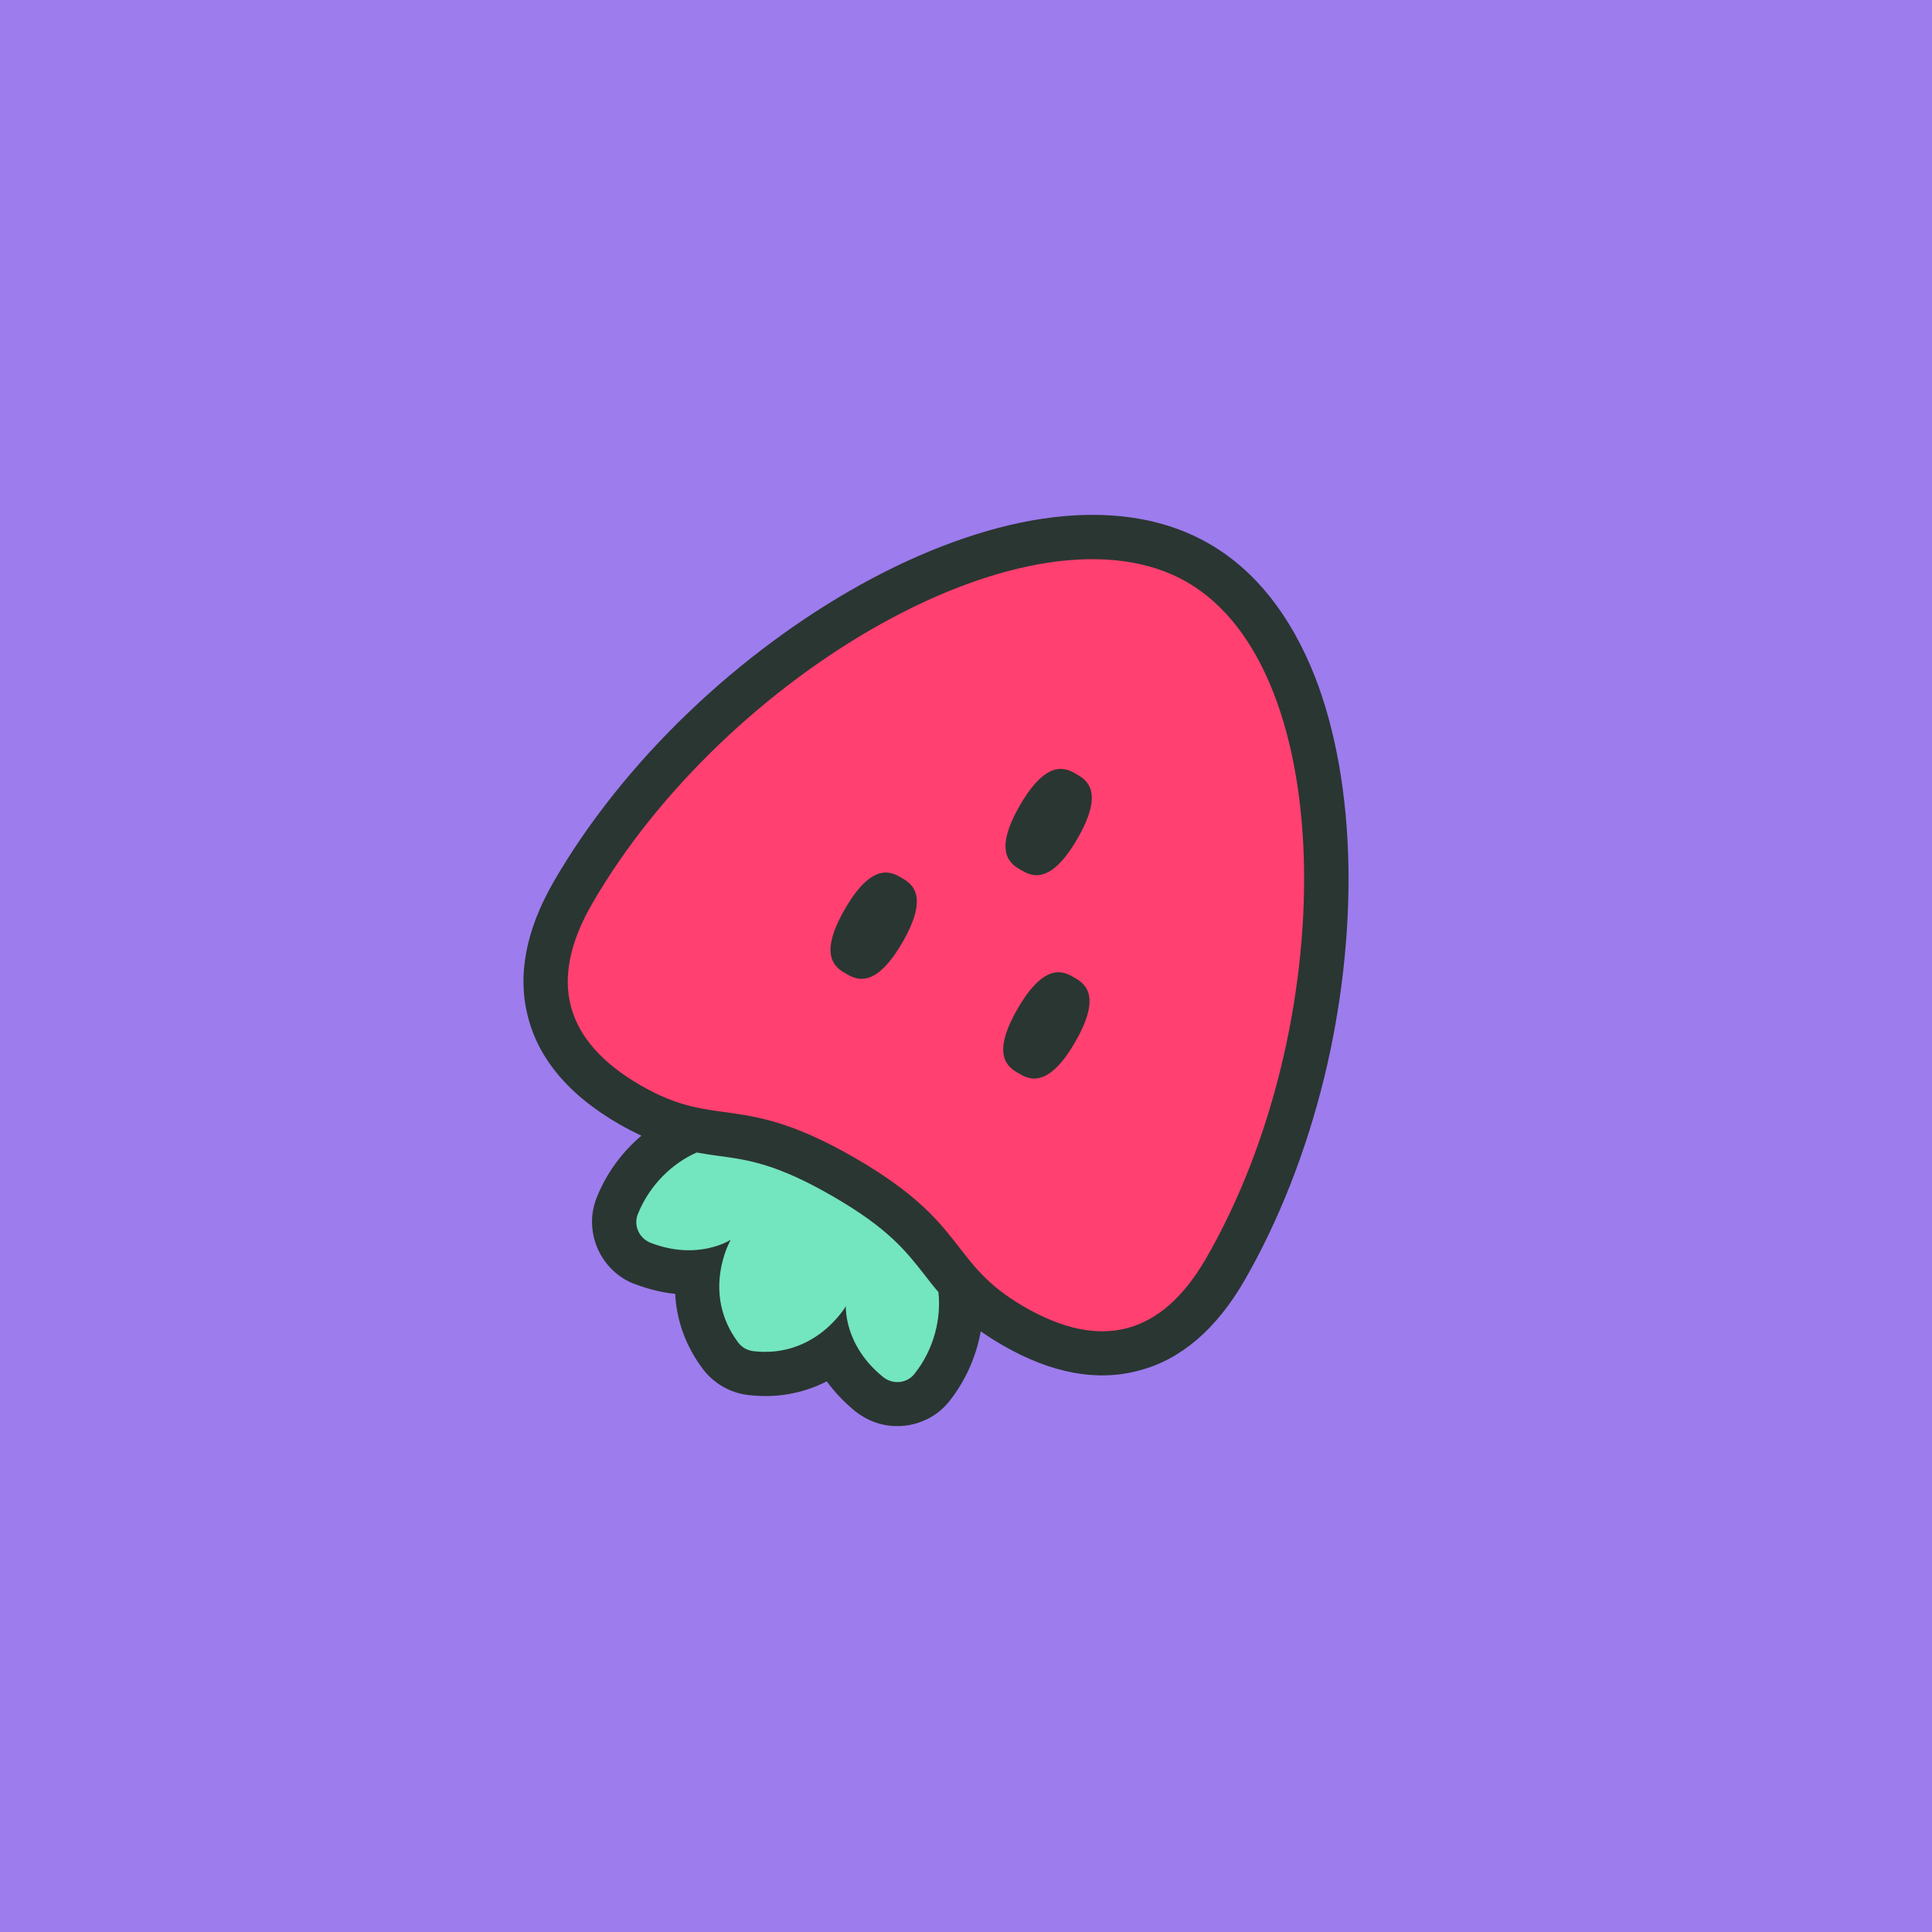
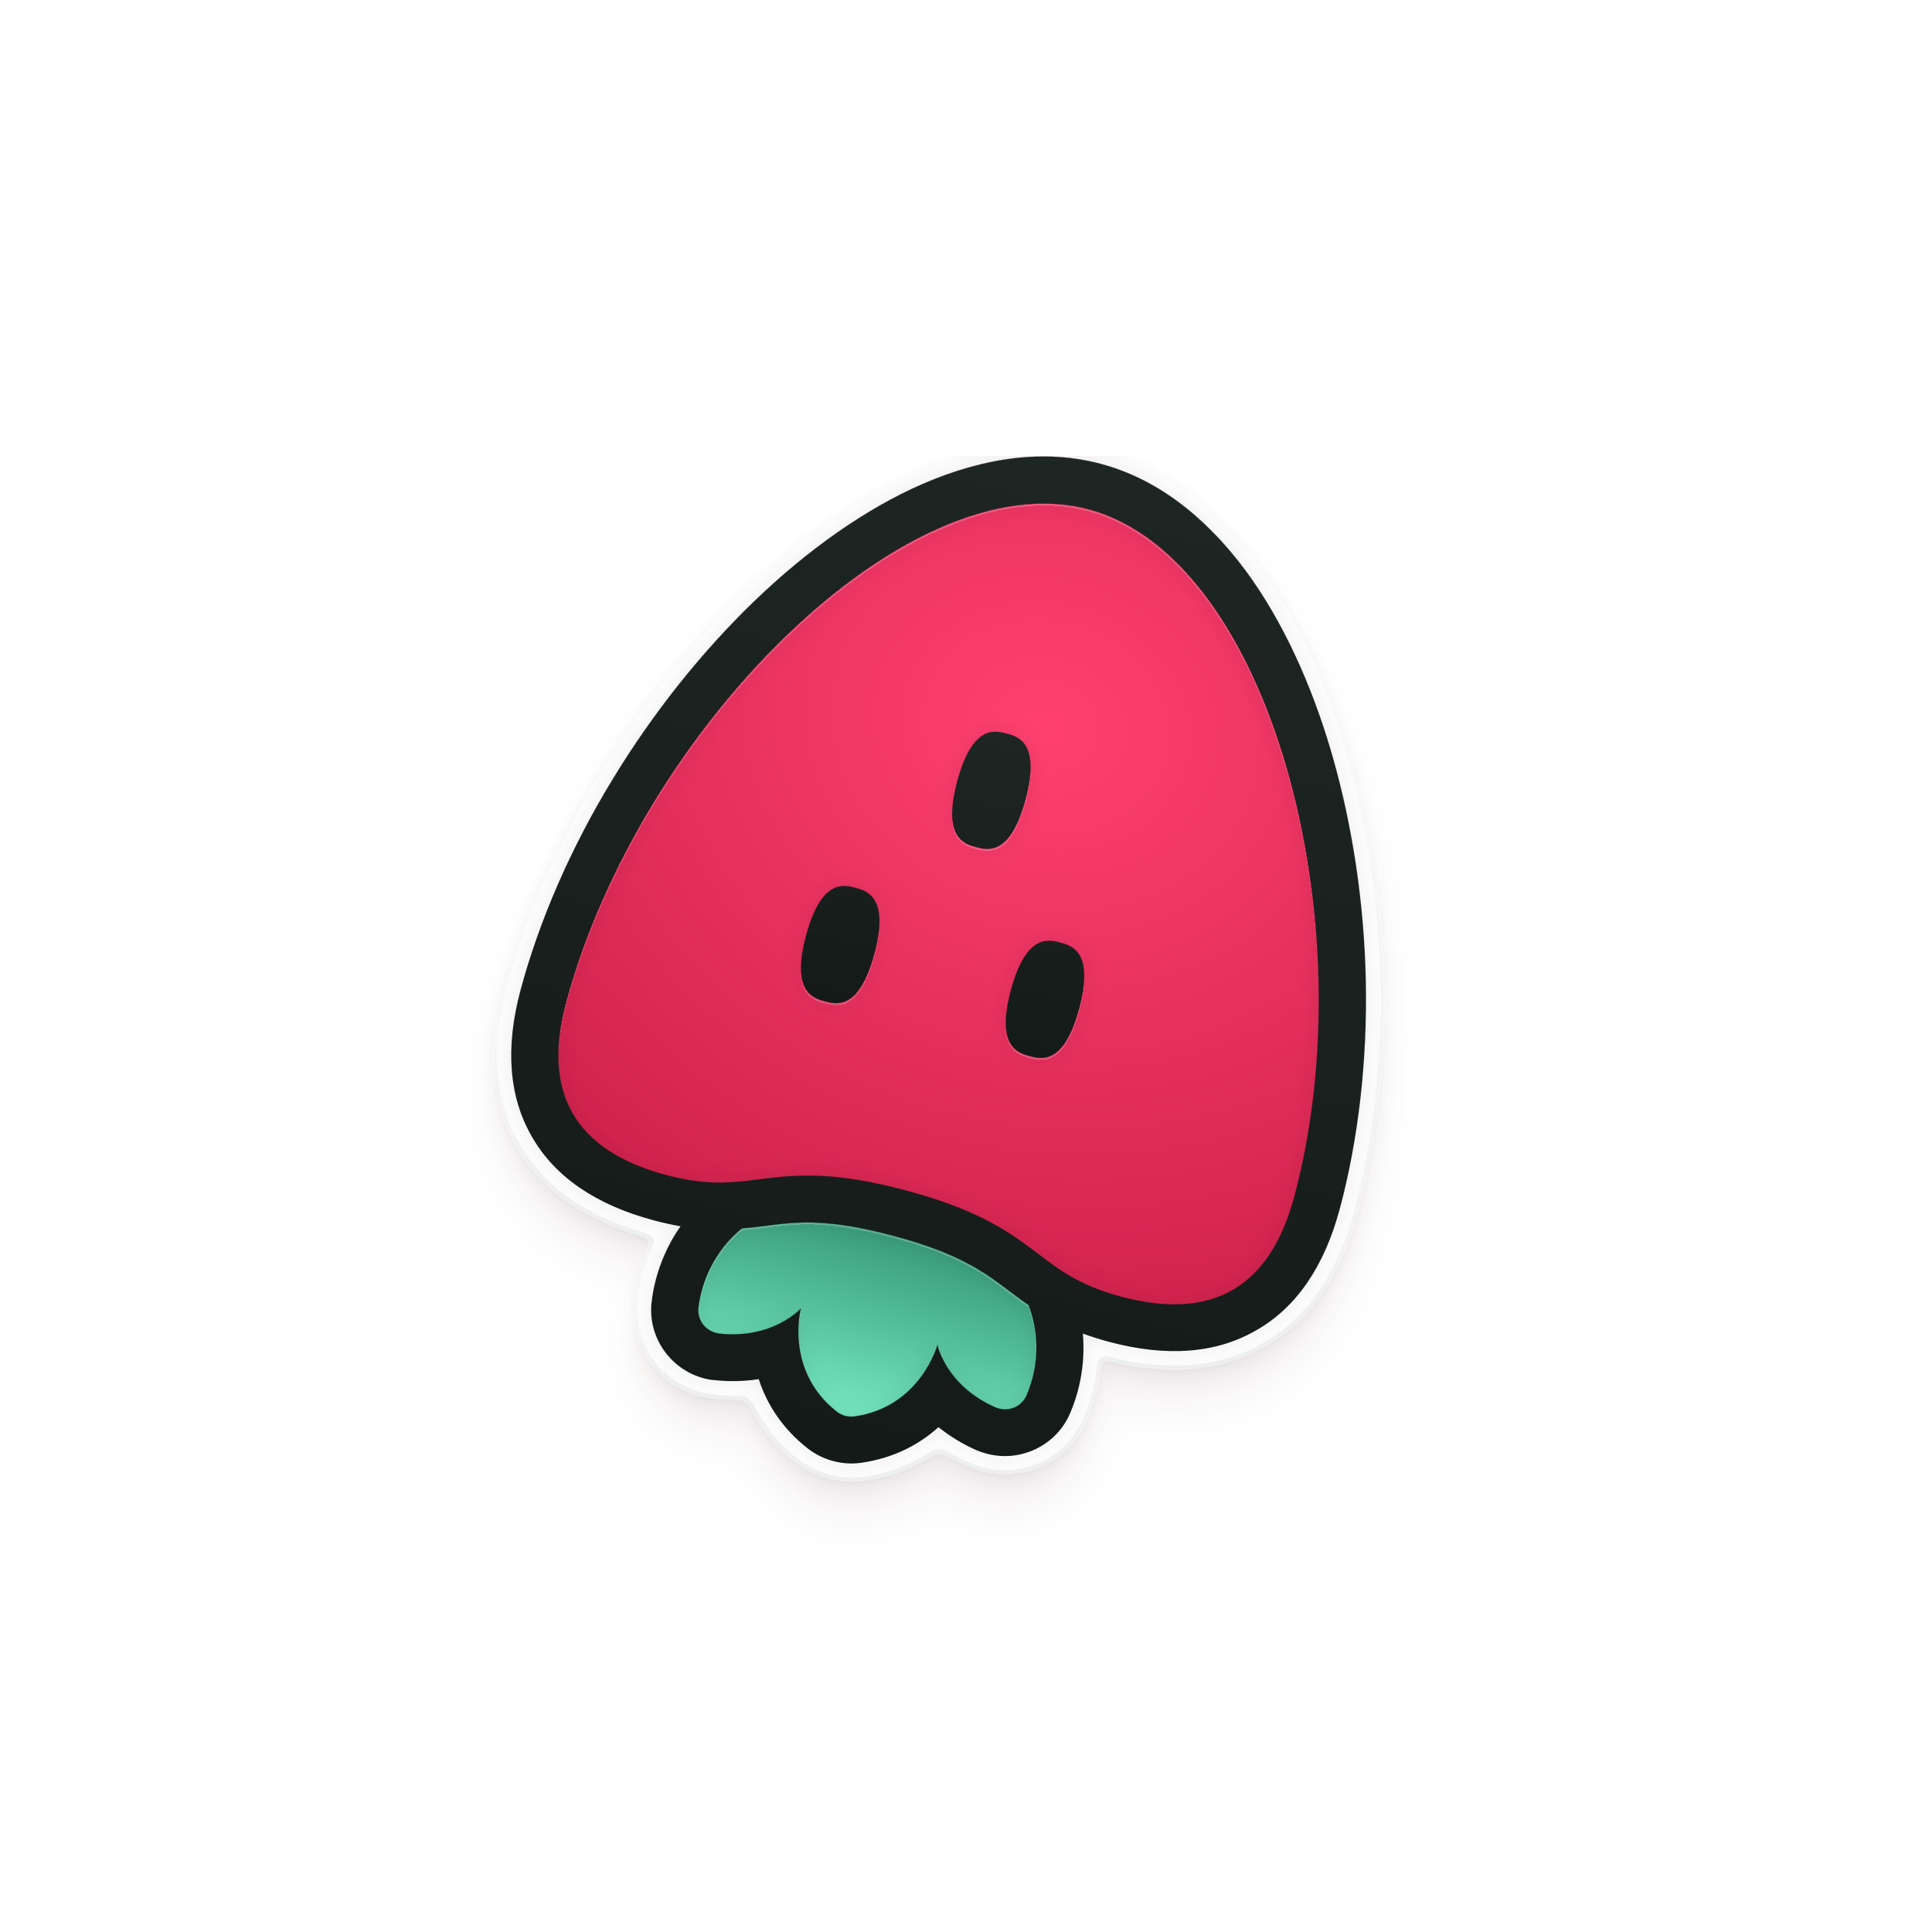
- <svg xmlns="http://www.w3.org/2000/svg" width="512px" height="512px" viewBox="0 0 512 512" version="1.1">
-   <g id="surface1">
-     <rect x="0" y="0" width="512" height="512" style="fill:rgb(61.569%,48.627%,93.333%);fill-opacity:1;stroke:none;" />
-     <path style=" stroke:none;fill-rule:nonzero;fill:rgb(45.098%,89.804%,74.902%);fill-opacity:1;" d="M 249.609 334.266 C 244.555 327.754 239.355 321.023 223.594 311.922 C 207.832 302.82 199.352 301.652 191.234 300.562 C 188.914 300.238 186.539 299.883 184.043 299.391 C 174.926 302.738 167.297 310.199 163.578 319.578 C 161.441 324.922 163.621 331.129 168.656 334.035 C 169.164 334.328 169.699 334.57 170.289 334.844 C 175.867 337.043 180.867 337.426 184.992 337.094 C 184.219 343.359 185.031 351.352 190.945 359.309 C 191.895 360.605 193.066 361.621 194.492 362.441 C 195.914 363.266 197.387 363.773 198.977 363.949 C 208.797 365.145 216.156 361.797 221.195 357.996 C 222.973 361.734 225.828 365.824 230.496 369.602 C 230.945 369.996 231.453 370.293 232.012 370.613 C 237.047 373.52 243.512 372.305 247.074 367.781 C 253.285 359.844 255.98 349.535 254.32 339.965 C 252.543 337.992 251.102 336.141 249.609 334.266 Z M 249.609 334.266 " />
-     <path style=" stroke:none;fill-rule:nonzero;fill:rgb(100%,25.098%,43.922%);fill-opacity:1;" d="M 268.57 351.449 C 258.453 345.605 253.984 339.84 249.609 334.266 C 244.555 327.754 239.355 321.023 223.594 311.922 C 207.828 302.82 199.348 301.652 191.234 300.562 C 184.27 299.59 177.039 298.605 166.871 292.734 C 155.328 286.07 148.191 277.879 145.633 268.336 C 143.074 258.789 145.164 248.129 151.828 236.586 C 169.176 206.535 198.727 177.898 230.836 160.098 C 265.043 141.133 296.641 137.137 317.539 149.203 C 338.438 161.27 350.773 190.629 351.453 229.734 C 352.062 266.496 342.066 306.352 324.715 336.406 C 318.051 347.949 309.863 355.086 300.32 357.641 C 290.773 360.199 280.113 358.113 268.57 351.449 Z M 268.57 351.449 " />
-     <path style=" stroke:none;fill-rule:nonzero;fill:rgb(16.471%,21.176%,19.608%);fill-opacity:1;" d="M 238.875 232.605 C 236.332 231.137 231.246 228.203 223.906 240.914 C 216.57 253.625 221.652 256.562 224.195 258.031 C 226.738 259.496 231.824 262.434 239.164 249.723 C 246.504 237.008 241.418 234.074 238.875 232.605 Z M 238.875 232.605 " />
-     <path style=" stroke:none;fill-rule:nonzero;fill:rgb(16.471%,21.176%,19.608%);fill-opacity:1;" d="M 284.641 259.027 C 282.098 257.559 277.012 254.625 269.672 267.336 C 262.332 280.047 267.418 282.984 269.961 284.453 C 272.504 285.922 277.59 288.855 284.93 276.145 C 292.266 263.43 287.184 260.496 284.641 259.027 Z M 284.641 259.027 " />
-     <path style=" stroke:none;fill-rule:nonzero;fill:rgb(16.471%,21.176%,19.608%);fill-opacity:1;" d="M 285.242 205.137 C 282.703 203.668 277.617 200.734 270.277 213.445 C 262.938 226.156 268.023 229.094 270.566 230.562 C 273.109 232.027 278.191 234.965 285.531 222.254 C 292.871 209.539 287.785 206.605 285.242 205.137 Z M 285.242 205.137 " />
-     <path style=" stroke:none;fill-rule:nonzero;fill:rgb(16.471%,21.176%,19.608%);fill-opacity:1;" d="M 350.871 285.809 C 355.434 267.223 357.656 247.758 357.348 229.613 C 357.031 210.785 353.973 193.426 348.477 179.336 C 342.039 163.008 332.625 151.133 320.473 144.117 C 308.316 137.098 293.324 134.883 276.016 137.5 C 261.07 139.789 244.504 145.816 228.039 154.957 C 212.172 163.766 196.426 175.418 182.609 188.664 C 168.129 202.473 155.754 218.039 146.738 233.652 C 139.281 246.566 137 258.742 140.016 269.84 C 142.953 280.957 151.016 290.359 163.934 297.816 C 166.066 299.051 168.059 300.062 169.977 300.969 C 164.824 305.316 160.668 310.984 158.129 317.383 C 154.91 325.422 158.188 334.773 165.715 339.121 C 166.477 339.559 167.32 339.977 168.172 340.266 C 172.004 341.734 175.664 342.559 178.93 342.887 C 179.293 350.008 181.754 356.785 186.234 362.762 C 187.695 364.691 189.445 366.246 191.531 367.449 C 193.613 368.652 195.883 369.418 198.234 369.691 C 205.652 370.586 212.75 369.328 219.102 366.078 C 221.07 368.773 223.562 371.5 226.75 374.086 C 227.453 374.629 228.238 375.148 229 375.59 C 236.527 379.934 246.266 378.098 251.621 371.293 C 255.891 365.891 258.723 359.461 259.91 352.824 C 261.652 354.031 263.523 355.25 265.66 356.48 C 278.578 363.938 290.75 366.223 301.848 363.207 C 312.938 360.32 322.34 352.258 329.797 339.34 C 338.809 323.73 346.102 305.227 350.871 285.809 Z M 242.371 364.055 C 240.547 366.391 237.336 366.91 234.844 365.469 C 234.59 365.324 234.336 365.176 234.109 364.98 C 223.543 356.508 224.164 346.152 224.164 346.152 C 224.164 346.152 216.152 360.035 199.59 358.066 C 198.781 357.941 198.035 357.711 197.371 357.328 C 196.711 356.945 196.086 356.383 195.625 355.777 C 185.641 342.422 193.656 328.539 193.656 328.539 C 193.656 328.539 185 334.254 172.379 329.34 C 172.094 329.242 171.84 329.098 171.586 328.949 C 169.094 327.512 167.934 324.469 169.047 321.723 C 172.199 313.914 178.246 308.254 184.625 305.426 C 186.656 305.785 188.586 306.086 190.41 306.324 C 198.344 307.379 205.855 308.461 220.652 317.004 C 235.449 325.547 240.062 331.535 245.023 337.855 C 246.195 339.348 247.34 340.887 248.695 342.418 C 249.438 349.352 247.609 357.453 242.371 364.055 Z M 271.504 346.363 C 251.164 334.621 257.035 324.449 226.523 306.836 C 196.016 289.223 190.145 299.391 169.805 287.648 C 149.465 275.902 145.164 259.863 156.91 239.523 C 192.137 178.504 273.918 130.801 314.598 154.285 C 355.277 177.773 354.859 272.449 319.629 333.469 C 307.887 353.809 291.844 358.105 271.504 346.363 Z M 271.504 346.363 " />
+ <svg xmlns="http://www.w3.org/2000/svg" width="512" height="512" viewBox="0 0 512 512" fill="none">
+   <g clip-path="url(#clip0_232_11132)">
+     <rect width="512" height="512" fill="white" />
+     <mask id="mask0_232_11132" style="mask-type:luminance" maskUnits="userSpaceOnUse" x="0" y="0" width="512" height="512">
+       <path d="M512 0H0V512H512V0Z" fill="white" />
+     </mask>
+     <g mask="url(#mask0_232_11132)">
+       <g filter="url(#filter0_dddddi_232_11132)">
+         <path d="M271.427 338.632C264.444 333.346 257.253 327.877 238.559 322.879C219.866 317.881 210.837 319.014 202.202 320.123C199.728 320.429 197.195 320.719 194.496 320.9C186.052 326.833 180.27 336.572 179.031 347.205C178.308 353.265 182.254 359.027 188.223 360.624C188.827 360.785 189.446 360.887 190.125 361.005C196.458 361.729 201.699 360.746 205.842 359.273C206.776 365.907 209.806 373.876 218.07 380.406C219.4 381.47 220.887 382.192 222.575 382.643C224.264 383.094 225.912 383.212 227.598 382.953C238.01 381.482 244.644 376.032 248.776 370.753C251.628 374.093 255.689 377.501 261.521 380.091C262.092 380.374 262.695 380.536 263.358 380.714C269.327 382.31 275.633 379.286 278.044 373.677C282.238 363.834 282.171 352.532 277.831 343.182C275.465 341.646 273.476 340.147 271.427 338.632Z" fill="url(#paint0_linear_232_11132)" />
+         <g filter="url(#filter1_dddiii_232_11132)">
+           <path d="M295.765 350.896C283.765 347.688 277.589 343.006 271.563 338.492C264.58 333.207 257.389 327.737 238.696 322.74C220.002 317.742 210.973 318.875 202.338 319.984C194.918 320.902 187.224 321.876 175.164 318.651C161.475 314.992 151.892 308.56 146.639 299.482C141.386 290.403 140.596 278.906 144.264 265.248C153.812 229.689 176.28 192.231 204.357 165.172C234.266 136.346 265.616 123.575 290.399 130.202C315.183 136.828 335.933 163.528 347.391 203.413C358.131 240.915 358.834 284.504 349.285 320.063C345.617 333.721 339.172 343.283 330.073 348.525C320.975 353.767 309.453 354.556 295.765 350.896Z" fill="url(#paint1_radial_232_11132)" />
+         </g>
+         <g filter="url(#filter2_ddi_232_11132)">
+           <path d="M226.701 235.28C223.686 234.474 217.656 232.862 213.617 247.904C209.578 262.946 215.608 264.558 218.623 265.364C221.638 266.17 227.668 267.783 231.707 252.741C235.747 237.699 229.716 236.086 226.701 235.28Z" fill="url(#paint2_linear_232_11132)" />
+           <path d="M280.972 249.79C277.957 248.984 271.927 247.372 267.887 262.414C263.848 277.456 269.878 279.068 272.893 279.875C275.908 280.681 281.938 282.293 285.978 267.251C290.017 252.209 283.987 250.596 280.972 249.79Z" fill="url(#paint3_linear_232_11132)" />
+           <path d="M266.763 194.401C263.748 193.595 257.718 191.983 253.678 207.025C249.639 222.067 255.669 223.679 258.684 224.485C261.699 225.291 267.729 226.903 271.768 211.861C275.808 196.819 269.778 195.207 266.763 194.401Z" fill="url(#paint4_linear_232_11132)" />
+         </g>
+         <g filter="url(#filter3_ddi_232_11132)">
+           <path d="M361.948 259.782C361.517 239.483 358.441 218.927 353.134 200.419C347.629 181.213 339.707 164.262 330.188 151.335C319.083 136.371 306.146 126.786 291.734 122.933C277.322 119.079 261.315 120.926 244.26 128.361C229.538 134.808 214.184 145.535 199.791 159.421C185.922 172.802 172.957 189.069 162.413 206.435C151.341 224.562 142.913 243.912 137.953 262.384C133.848 277.667 134.854 290.769 141.006 301.313C147.082 311.901 157.951 319.321 173.267 323.416C175.799 324.093 178.123 324.585 180.343 324.985C176.246 330.855 173.539 337.805 172.69 345.06C171.597 354.181 177.538 362.865 186.463 365.249C187.367 365.492 188.348 365.689 189.301 365.751C193.64 366.202 197.625 366.043 201.072 365.481C203.404 372.682 207.796 378.951 214.043 383.845C216.076 385.421 218.298 386.531 220.771 387.19C223.243 387.852 225.784 388.016 228.274 387.65C236.137 386.529 243.081 383.29 248.709 378.217C251.473 380.438 254.784 382.55 258.767 384.324C259.64 384.685 260.588 385.004 261.493 385.245C270.417 387.632 279.913 383.077 283.538 374.632C286.438 367.926 287.577 360.556 286.97 353.429C289.092 354.19 291.351 354.923 293.884 355.599C309.2 359.695 322.331 358.692 332.898 352.552C343.493 346.552 350.93 335.706 355.034 320.423C359.995 301.951 362.392 280.989 361.948 259.782ZM272.051 369.753C270.821 372.649 267.663 374.063 264.708 373.272C264.407 373.191 264.105 373.112 263.82 372.971C250.637 367.188 248.426 356.408 248.426 356.408C248.426 356.408 244.015 372.834 226.467 375.365C225.602 375.455 224.77 375.428 223.986 375.217C223.202 375.009 222.406 374.602 221.763 374.107C207.835 363.161 212.246 346.735 212.246 346.735C212.246 346.735 204.929 354.967 190.615 353.399C190.297 353.378 189.996 353.297 189.694 353.216C186.74 352.427 184.712 349.628 185.098 346.506C186.186 337.64 190.84 330.178 196.612 325.53C198.796 325.34 200.859 325.118 202.802 324.864C211.24 323.766 219.251 322.813 236.799 327.504C254.346 332.196 260.73 337.063 267.564 342.178C269.179 343.385 270.779 344.65 272.591 345.844C275.261 352.749 275.612 361.548 272.051 369.753ZM297.099 343.626C272.979 337.178 276.211 325.144 240.03 315.471C203.85 305.797 200.618 317.831 176.498 311.382C152.378 304.933 143.55 289.676 150.013 265.608C169.401 193.406 240.262 122.069 288.503 134.966C336.743 147.864 362.362 244.997 342.975 317.199C336.511 341.266 321.219 350.075 297.099 343.626Z" fill="url(#paint5_linear_232_11132)" />
+         </g>
+       </g>
+     </g>
  </g>
+   <defs>
+     <filter id="filter0_dddddi_232_11132" x="124.683" y="120.975" width="248.117" height="288.466" filterUnits="userSpaceOnUse" color-interpolation-filters="sRGB">
+       <feFlood flood-opacity="0" result="BackgroundImageFix" />
+       <feColorMatrix in="SourceAlpha" type="matrix" values="0 0 0 0 0 0 0 0 0 0 0 0 0 0 0 0 0 0 127 0" result="hardAlpha" />
+       <feOffset dy="0.675" />
+       <feGaussianBlur stdDeviation="0.338" />
+       <feComposite in2="hardAlpha" operator="out" />
+       <feColorMatrix type="matrix" values="0 0 0 0 0.165 0 0 0 0 0.2 0 0 0 0 0.271 0 0 0 0.024 0" />
+       <feBlend mode="normal" in2="BackgroundImageFix" result="effect1_dropShadow_232_11132" />
+       <feColorMatrix in="SourceAlpha" type="matrix" values="0 0 0 0 0 0 0 0 0 0 0 0 0 0 0 0 0 0 127 0" result="hardAlpha" />
+       <feOffset dy="1.35" />
+       <feGaussianBlur stdDeviation="0.675" />
+       <feComposite in2="hardAlpha" operator="out" />
+       <feColorMatrix type="matrix" values="0 0 0 0 0.165 0 0 0 0 0.2 0 0 0 0 0.271 0 0 0 0.024 0" />
+       <feBlend mode="normal" in2="effect1_dropShadow_232_11132" result="effect2_dropShadow_232_11132" />
+       <feColorMatrix in="SourceAlpha" type="matrix" values="0 0 0 0 0 0 0 0 0 0 0 0 0 0 0 0 0 0 127 0" result="hardAlpha" />
+       <feOffset dy="2.7" />
+       <feGaussianBlur stdDeviation="1.35" />
+       <feComposite in2="hardAlpha" operator="out" />
+       <feColorMatrix type="matrix" values="0 0 0 0 0.165 0 0 0 0 0.2 0 0 0 0 0.271 0 0 0 0.024 0" />
+       <feBlend mode="normal" in2="effect2_dropShadow_232_11132" result="effect3_dropShadow_232_11132" />
+       <feColorMatrix in="SourceAlpha" type="matrix" values="0 0 0 0 0 0 0 0 0 0 0 0 0 0 0 0 0 0 127 0" result="hardAlpha" />
+       <feOffset dy="5.4" />
+       <feGaussianBlur stdDeviation="2.7" />
+       <feComposite in2="hardAlpha" operator="out" />
+       <feColorMatrix type="matrix" values="0 0 0 0 0.251 0 0 0 0 0.004 0 0 0 0 0.067 0 0 0 0.024 0" />
+       <feBlend mode="normal" in2="effect3_dropShadow_232_11132" result="effect4_dropShadow_232_11132" />
+       <feColorMatrix in="SourceAlpha" type="matrix" values="0 0 0 0 0 0 0 0 0 0 0 0 0 0 0 0 0 0 127 0" result="hardAlpha" />
+       <feOffset dy="10.8" />
+       <feGaussianBlur stdDeviation="5.4" />
+       <feComposite in2="hardAlpha" operator="out" />
+       <feColorMatrix type="matrix" values="0 0 0 0 0.251 0 0 0 0 0.004 0 0 0 0 0.067 0 0 0 0.047 0" />
+       <feBlend mode="normal" in2="effect4_dropShadow_232_11132" result="effect5_dropShadow_232_11132" />
+       <feBlend mode="normal" in="SourceGraphic" in2="effect5_dropShadow_232_11132" result="shape" />
+       <feColorMatrix in="SourceAlpha" type="matrix" values="0 0 0 0 0 0 0 0 0 0 0 0 0 0 0 0 0 0 127 0" result="hardAlpha" />
+       <feOffset />
+       <feGaussianBlur stdDeviation="2" />
+       <feComposite in2="hardAlpha" operator="arithmetic" k2="-1" k3="1" />
+       <feColorMatrix type="matrix" values="0 0 0 0 0.251 0 0 0 0 0.004 0 0 0 0 0.067 0 0 0 0.024 0" />
+       <feBlend mode="normal" in2="shape" result="effect6_innerShadow_232_11132" />
+     </filter>
+     <filter id="filter1_dddiii_232_11132" x="141.101" y="128.487" width="215.777" height="226.467" filterUnits="userSpaceOnUse" color-interpolation-filters="sRGB">
+       <feFlood flood-opacity="0" result="BackgroundImageFix" />
+       <feColorMatrix in="SourceAlpha" type="matrix" values="0 0 0 0 0 0 0 0 0 0 0 0 0 0 0 0 0 0 127 0" result="hardAlpha" />
+       <feOffset />
+       <feComposite in2="hardAlpha" operator="out" />
+       <feColorMatrix type="matrix" values="0 0 0 0 0.251 0 0 0 0 0.004 0 0 0 0 0.067 0 0 0 0.01 0" />
+       <feBlend mode="normal" in2="BackgroundImageFix" result="effect1_dropShadow_232_11132" />
+       <feColorMatrix in="SourceAlpha" type="matrix" values="0 0 0 0 0 0 0 0 0 0 0 0 0 0 0 0 0 0 127 0" result="hardAlpha" />
+       <feOffset dy="0.9" />
+       <feGaussianBlur stdDeviation="0.45" />
+       <feComposite in2="hardAlpha" operator="out" />
+       <feColorMatrix type="matrix" values="0 0 0 0 0.165 0 0 0 0 0.2 0 0 0 0 0.271 0 0 0 0.01 0" />
+       <feBlend mode="normal" in2="effect1_dropShadow_232_11132" result="effect2_dropShadow_232_11132" />
+       <feColorMatrix in="SourceAlpha" type="matrix" values="0 0 0 0 0 0 0 0 0 0 0 0 0 0 0 0 0 0 127 0" result="hardAlpha" />
+       <feOffset dy="1.8" />
+       <feComposite in2="hardAlpha" operator="out" />
+       <feColorMatrix type="matrix" values="0 0 0 0 1 0 0 0 0 1 0 0 0 0 1 0 0 0 0.1 0" />
+       <feBlend mode="normal" in2="effect2_dropShadow_232_11132" result="effect3_dropShadow_232_11132" />
+       <feBlend mode="normal" in="SourceGraphic" in2="effect3_dropShadow_232_11132" result="shape" />
+       <feColorMatrix in="SourceAlpha" type="matrix" values="0 0 0 0 0 0 0 0 0 0 0 0 0 0 0 0 0 0 127 0" result="hardAlpha" />
+       <feOffset dy="0.225" />
+       <feGaussianBlur stdDeviation="0.113" />
+       <feComposite in2="hardAlpha" operator="arithmetic" k2="-1" k3="1" />
+       <feColorMatrix type="matrix" values="0 0 0 0 0.165 0 0 0 0 0.2 0 0 0 0 0.271 0 0 0 0.01 0" />
+       <feBlend mode="normal" in2="shape" result="effect4_innerShadow_232_11132" />
+       <feColorMatrix in="SourceAlpha" type="matrix" values="0 0 0 0 0 0 0 0 0 0 0 0 0 0 0 0 0 0 127 0" result="hardAlpha" />
+       <feOffset dy="0.45" />
+       <feGaussianBlur stdDeviation="0.225" />
+       <feComposite in2="hardAlpha" operator="arithmetic" k2="-1" k3="1" />
+       <feColorMatrix type="matrix" values="0 0 0 0 0.165 0 0 0 0 0.2 0 0 0 0 0.271 0 0 0 0.01 0" />
+       <feBlend mode="normal" in2="effect4_innerShadow_232_11132" result="effect5_innerShadow_232_11132" />
+       <feColorMatrix in="SourceAlpha" type="matrix" values="0 0 0 0 0 0 0 0 0 0 0 0 0 0 0 0 0 0 127 0" result="hardAlpha" />
+       <feOffset dy="2.7" />
+       <feGaussianBlur stdDeviation="0.45" />
+       <feComposite in2="hardAlpha" operator="arithmetic" k2="-1" k3="1" />
+       <feColorMatrix type="matrix" values="0 0 0 0 1 0 0 0 0 1 0 0 0 0 1 0 0 0 0.12 0" />
+       <feBlend mode="normal" in2="effect5_innerShadow_232_11132" result="effect6_innerShadow_232_11132" />
+     </filter>
+     <filter id="filter2_ddi_232_11132" x="206.868" y="188.515" width="85.859" height="97.245" filterUnits="userSpaceOnUse" color-interpolation-filters="sRGB">
+       <feFlood flood-opacity="0" result="BackgroundImageFix" />
+       <feColorMatrix in="SourceAlpha" type="matrix" values="0 0 0 0 0 0 0 0 0 0 0 0 0 0 0 0 0 0 127 0" result="hardAlpha" />
+       <feOffset />
+       <feGaussianBlur stdDeviation="2.7" />
+       <feComposite in2="hardAlpha" operator="out" />
+       <feColorMatrix type="matrix" values="0 0 0 0 0 0 0 0 0 0 0 0 0 0 0 0 0 0 0.08 0" />
+       <feBlend mode="normal" in2="BackgroundImageFix" result="effect1_dropShadow_232_11132" />
+       <feColorMatrix in="SourceAlpha" type="matrix" values="0 0 0 0 0 0 0 0 0 0 0 0 0 0 0 0 0 0 127 0" result="hardAlpha" />
+       <feOffset dy="0.45" />
+       <feComposite in2="hardAlpha" operator="out" />
+       <feColorMatrix type="matrix" values="0 0 0 0 1 0 0 0 0 1 0 0 0 0 1 0 0 0 0.2 0" />
+       <feBlend mode="normal" in2="effect1_dropShadow_232_11132" result="effect2_dropShadow_232_11132" />
+       <feBlend mode="normal" in="SourceGraphic" in2="effect2_dropShadow_232_11132" result="shape" />
+       <feColorMatrix in="SourceAlpha" type="matrix" values="0 0 0 0 0 0 0 0 0 0 0 0 0 0 0 0 0 0 127 0" result="hardAlpha" />
+       <feOffset dy="0.45" />
+       <feGaussianBlur stdDeviation="0.45" />
+       <feComposite in2="hardAlpha" operator="arithmetic" k2="-1" k3="1" />
+       <feColorMatrix type="matrix" values="0 0 0 0 0.118 0 0 0 0 0.149 0 0 0 0 0.141 0 0 0 0.2 0" />
+       <feBlend mode="normal" in2="shape" result="effect3_innerShadow_232_11132" />
+     </filter>
+     <filter id="filter3_ddi_232_11132" x="130.083" y="115.575" width="237.317" height="277.666" filterUnits="userSpaceOnUse" color-interpolation-filters="sRGB">
+       <feFlood flood-opacity="0" result="BackgroundImageFix" />
+       <feColorMatrix in="SourceAlpha" type="matrix" values="0 0 0 0 0 0 0 0 0 0 0 0 0 0 0 0 0 0 127 0" result="hardAlpha" />
+       <feOffset />
+       <feGaussianBlur stdDeviation="2.7" />
+       <feComposite in2="hardAlpha" operator="out" />
+       <feColorMatrix type="matrix" values="0 0 0 0 0 0 0 0 0 0 0 0 0 0 0 0 0 0 0.08 0" />
+       <feBlend mode="normal" in2="BackgroundImageFix" result="effect1_dropShadow_232_11132" />
+       <feColorMatrix in="SourceAlpha" type="matrix" values="0 0 0 0 0 0 0 0 0 0 0 0 0 0 0 0 0 0 127 0" result="hardAlpha" />
+       <feOffset dy="0.45" />
+       <feComposite in2="hardAlpha" operator="out" />
+       <feColorMatrix type="matrix" values="0 0 0 0 1 0 0 0 0 1 0 0 0 0 1 0 0 0 0.2 0" />
+       <feBlend mode="normal" in2="effect1_dropShadow_232_11132" result="effect2_dropShadow_232_11132" />
+       <feBlend mode="normal" in="SourceGraphic" in2="effect2_dropShadow_232_11132" result="shape" />
+       <feColorMatrix in="SourceAlpha" type="matrix" values="0 0 0 0 0 0 0 0 0 0 0 0 0 0 0 0 0 0 127 0" result="hardAlpha" />
+       <feOffset dy="0.45" />
+       <feGaussianBlur stdDeviation="0.45" />
+       <feComposite in2="hardAlpha" operator="arithmetic" k2="-1" k3="1" />
+       <feColorMatrix type="matrix" values="0 0 0 0 0.118 0 0 0 0 0.149 0 0 0 0 0.141 0 0 0 0.2 0" />
+       <feBlend mode="normal" in2="shape" result="effect3_innerShadow_232_11132" />
+     </filter>
+     <linearGradient id="paint0_linear_232_11132" x1="222.743" y1="373.193" x2="238.964" y2="315.439" gradientUnits="userSpaceOnUse">
+       <stop stop-color="#73E5BF" />
+       <stop offset="0.96" stop-color="#2D8D6D" />
+     </linearGradient>
+     <radialGradient id="paint1_radial_232_11132" cx="0" cy="0" r="1" gradientUnits="userSpaceOnUse" gradientTransform="translate(277.322 192.24) rotate(104.381) scale(178.816 210.489)">
+       <stop stop-color="#FF4070" />
+       <stop offset="0.96" stop-color="#CC1F4A" />
+     </radialGradient>
+     <linearGradient id="paint2_linear_232_11132" x1="245.758" y1="272.619" x2="266.677" y2="194.378" gradientUnits="userSpaceOnUse">
+       <stop stop-color="#141A18" />
+       <stop offset="1" stop-color="#1E2624" />
+     </linearGradient>
+     <linearGradient id="paint3_linear_232_11132" x1="245.758" y1="272.619" x2="266.677" y2="194.378" gradientUnits="userSpaceOnUse">
+       <stop stop-color="#141A18" />
+       <stop offset="1" stop-color="#1E2624" />
+     </linearGradient>
+     <linearGradient id="paint4_linear_232_11132" x1="245.758" y1="272.619" x2="266.677" y2="194.378" gradientUnits="userSpaceOnUse">
+       <stop stop-color="#141A18" />
+       <stop offset="1" stop-color="#1E2624" />
+     </linearGradient>
+     <linearGradient id="paint5_linear_232_11132" x1="220.771" y1="387.19" x2="291.444" y2="122.855" gradientUnits="userSpaceOnUse">
+       <stop stop-color="#141A18" />
+       <stop offset="1" stop-color="#1E2624" />
+     </linearGradient>
+     <clipPath id="clip0_232_11132">
+       <rect width="512" height="512" fill="white" />
+     </clipPath>
+   </defs>
</svg>
